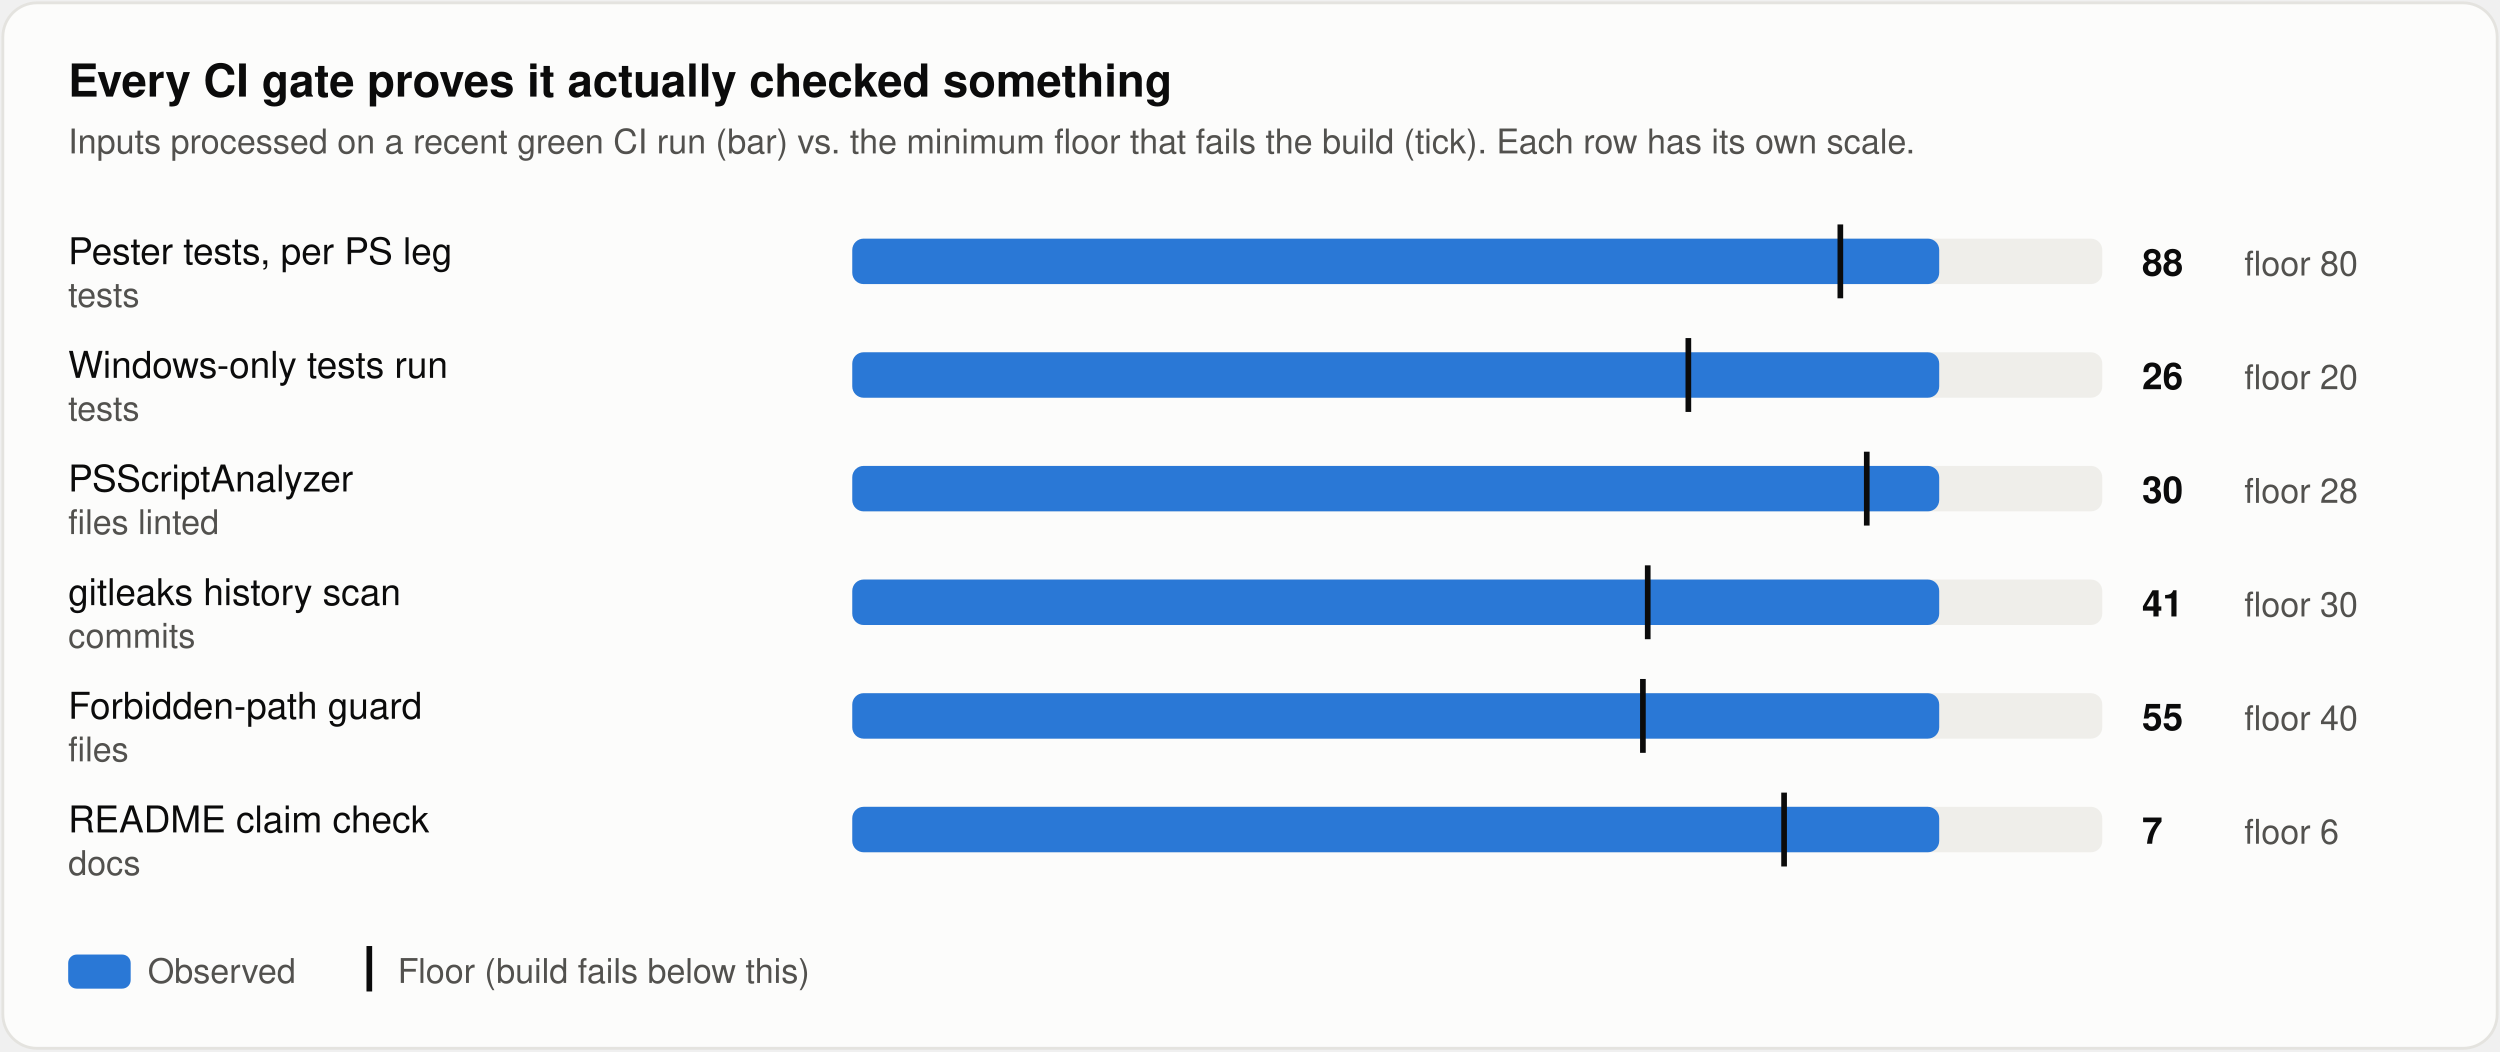
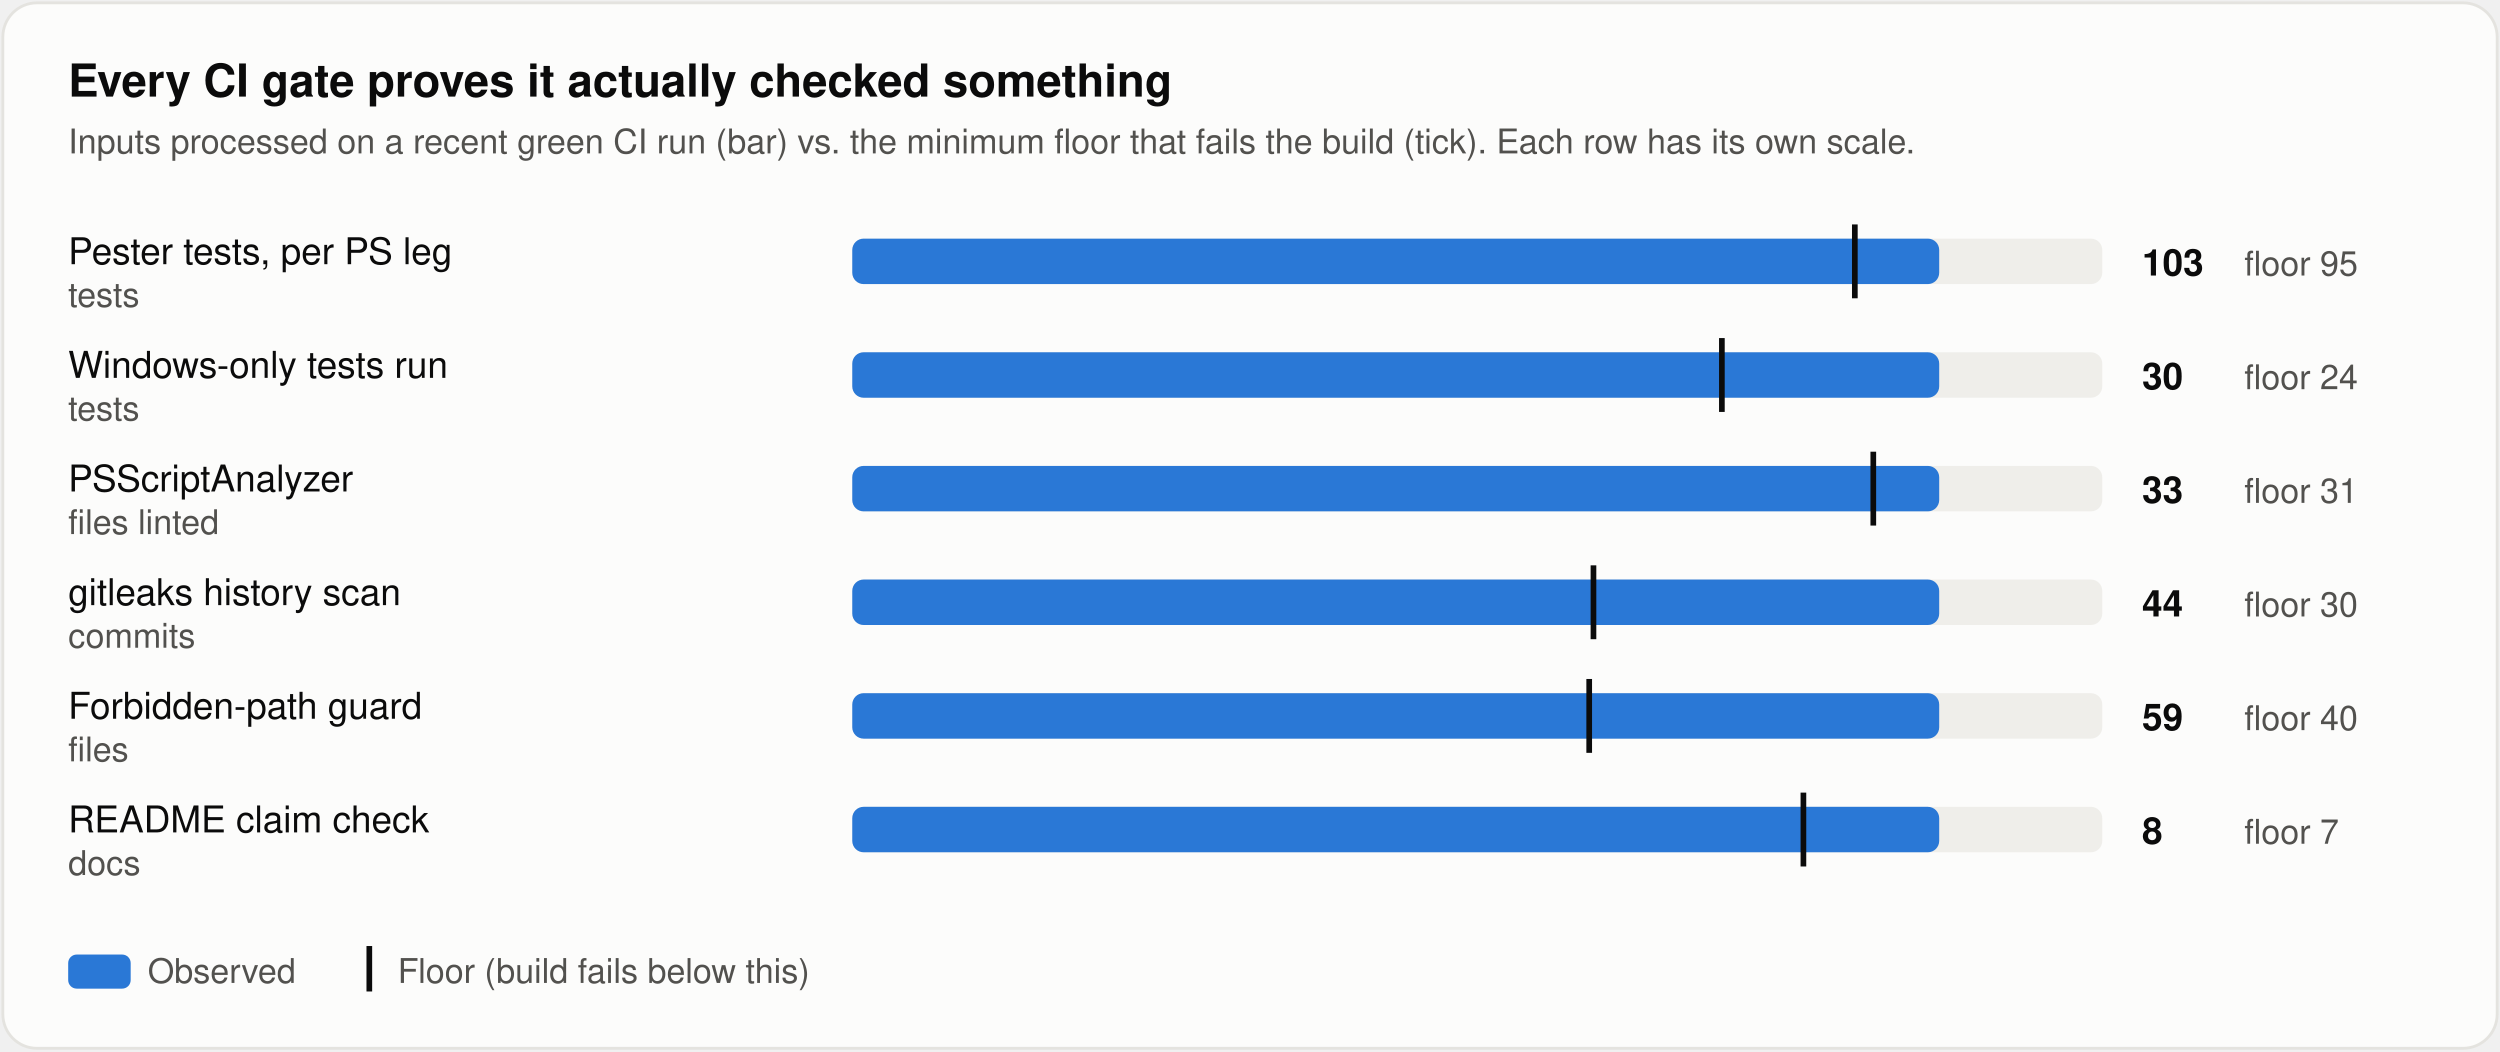
<svg xmlns="http://www.w3.org/2000/svg" viewBox="0 0 880 370" width="880" height="370" role="img" aria-label="CI gates: inputs each gate processed on the last run versus its minimum floor.">
  <style>
.bg{fill:#fcfcfb;stroke:#e4e3df} .tt{font:600 16px -apple-system,Segoe UI,Helvetica,Arial,sans-serif;fill:#0b0b0b} .st{font:12px -apple-system,Segoe UI,Helvetica,Arial,sans-serif;fill:#52514e}
.l{font:13px -apple-system,Segoe UI,Helvetica,Arial,sans-serif;fill:#0b0b0b} .u{font:12px -apple-system,Segoe UI,Helvetica,Arial,sans-serif;fill:#52514e} .v{font:600 13px -apple-system,Segoe UI,Helvetica,Arial,sans-serif;fill:#0b0b0b}
.trk{fill:#efeeea} .bar{fill:#2a78d6} .fl{stroke:#0b0b0b;stroke-width:2} .lg{font:12px -apple-system,Segoe UI,Helvetica,Arial,sans-serif;fill:#52514e}
@media (prefers-color-scheme: dark){ .bg{fill:#1a1a19;stroke:#33332f} .tt,.l,.v{fill:#ffffff} .st,.u,.lg{fill:#c3c2b7}
.trk{fill:#2a2a28} .bar{fill:#3987e5} .fl{stroke:#ffffff} }
</style>
  <rect class="bg" x="1" y="1" width="878" height="368" rx="12" />
  <text class="tt" x="24" y="34">Every CI gate proves it actually checked something</text>
  <text class="st" x="24" y="54">Inputs processed on a recent green CI run (bar) vs. the minimum floor that fails the build (tick). Each row has its own scale.</text>
  <text class="l" x="24" y="93">Pester tests, per PS leg</text>
  <text class="u" x="24" y="108">tests</text>
  <rect class="trk" x="300" y="84" width="440" height="16" rx="4" />
  <rect class="bar" x="300" y="84" width="382.6" height="16" rx="4" />
-   <line class="fl" x1="647.8" y1="79" x2="647.8" y2="105" />
-   <text class="v" x="754" y="97">88</text>
-   <text class="u" x="790" y="97">floor 80</text>
+   <line class="fl" x1="652.9" y1="79" x2="652.9" y2="105" />
+   <text class="v" x="754" y="97">103</text>
+   <text class="u" x="790" y="97">floor 95</text>
  <text class="l" x="24" y="133">Windows-only tests run</text>
  <text class="u" x="24" y="148">tests</text>
  <rect class="trk" x="300" y="124" width="440" height="16" rx="4" />
  <rect class="bar" x="300" y="124" width="382.6" height="16" rx="4" />
-   <line class="fl" x1="594.3" y1="119" x2="594.3" y2="145" />
-   <text class="v" x="754" y="137">26</text>
-   <text class="u" x="790" y="137">floor 20</text>
+   <line class="fl" x1="606.1" y1="119" x2="606.1" y2="145" />
+   <text class="v" x="754" y="137">30</text>
+   <text class="u" x="790" y="137">floor 24</text>
  <text class="l" x="24" y="173">PSScriptAnalyzer</text>
  <text class="u" x="24" y="188">files linted</text>
  <rect class="trk" x="300" y="164" width="440" height="16" rx="4" />
  <rect class="bar" x="300" y="164" width="382.6" height="16" rx="4" />
-   <line class="fl" x1="657.1" y1="159" x2="657.1" y2="185" />
-   <text class="v" x="754" y="177">30</text>
-   <text class="u" x="790" y="177">floor 28</text>
+   <line class="fl" x1="659.4" y1="159" x2="659.4" y2="185" />
+   <text class="v" x="754" y="177">33</text>
+   <text class="u" x="790" y="177">floor 31</text>
  <text class="l" x="24" y="213">gitleaks history scan</text>
  <text class="u" x="24" y="228">commits</text>
  <rect class="trk" x="300" y="204" width="440" height="16" rx="4" />
  <rect class="bar" x="300" y="204" width="382.6" height="16" rx="4" />
-   <line class="fl" x1="580.0" y1="199" x2="580.0" y2="225" />
-   <text class="v" x="754" y="217">41</text>
+   <line class="fl" x1="560.9" y1="199" x2="560.9" y2="225" />
+   <text class="v" x="754" y="217">44</text>
  <text class="u" x="790" y="217">floor 30</text>
  <text class="l" x="24" y="253">Forbidden-path guard</text>
  <text class="u" x="24" y="268">files</text>
  <rect class="trk" x="300" y="244" width="440" height="16" rx="4" />
  <rect class="bar" x="300" y="244" width="382.6" height="16" rx="4" />
-   <line class="fl" x1="578.3" y1="239" x2="578.3" y2="265" />
-   <text class="v" x="754" y="257">55</text>
+   <line class="fl" x1="559.4" y1="239" x2="559.4" y2="265" />
+   <text class="v" x="754" y="257">59</text>
  <text class="u" x="790" y="257">floor 40</text>
  <text class="l" x="24" y="293">README claim check</text>
  <text class="u" x="24" y="308">docs</text>
  <rect class="trk" x="300" y="284" width="440" height="16" rx="4" />
  <rect class="bar" x="300" y="284" width="382.6" height="16" rx="4" />
-   <line class="fl" x1="628.0" y1="279" x2="628.0" y2="305" />
-   <text class="v" x="754" y="297">7</text>
-   <text class="u" x="790" y="297">floor 6</text>
+   <line class="fl" x1="634.8" y1="279" x2="634.8" y2="305" />
+   <text class="v" x="754" y="297">8</text>
+   <text class="u" x="790" y="297">floor 7</text>
  <rect class="bar" x="24" y="336" width="22" height="12" rx="3" />
  <text class="lg" x="52" y="346">Observed</text>
  <line class="fl" x1="130" y1="333" x2="130" y2="349" />
  <text class="lg" x="140" y="346">Floor (build fails below this)</text>
</svg>
